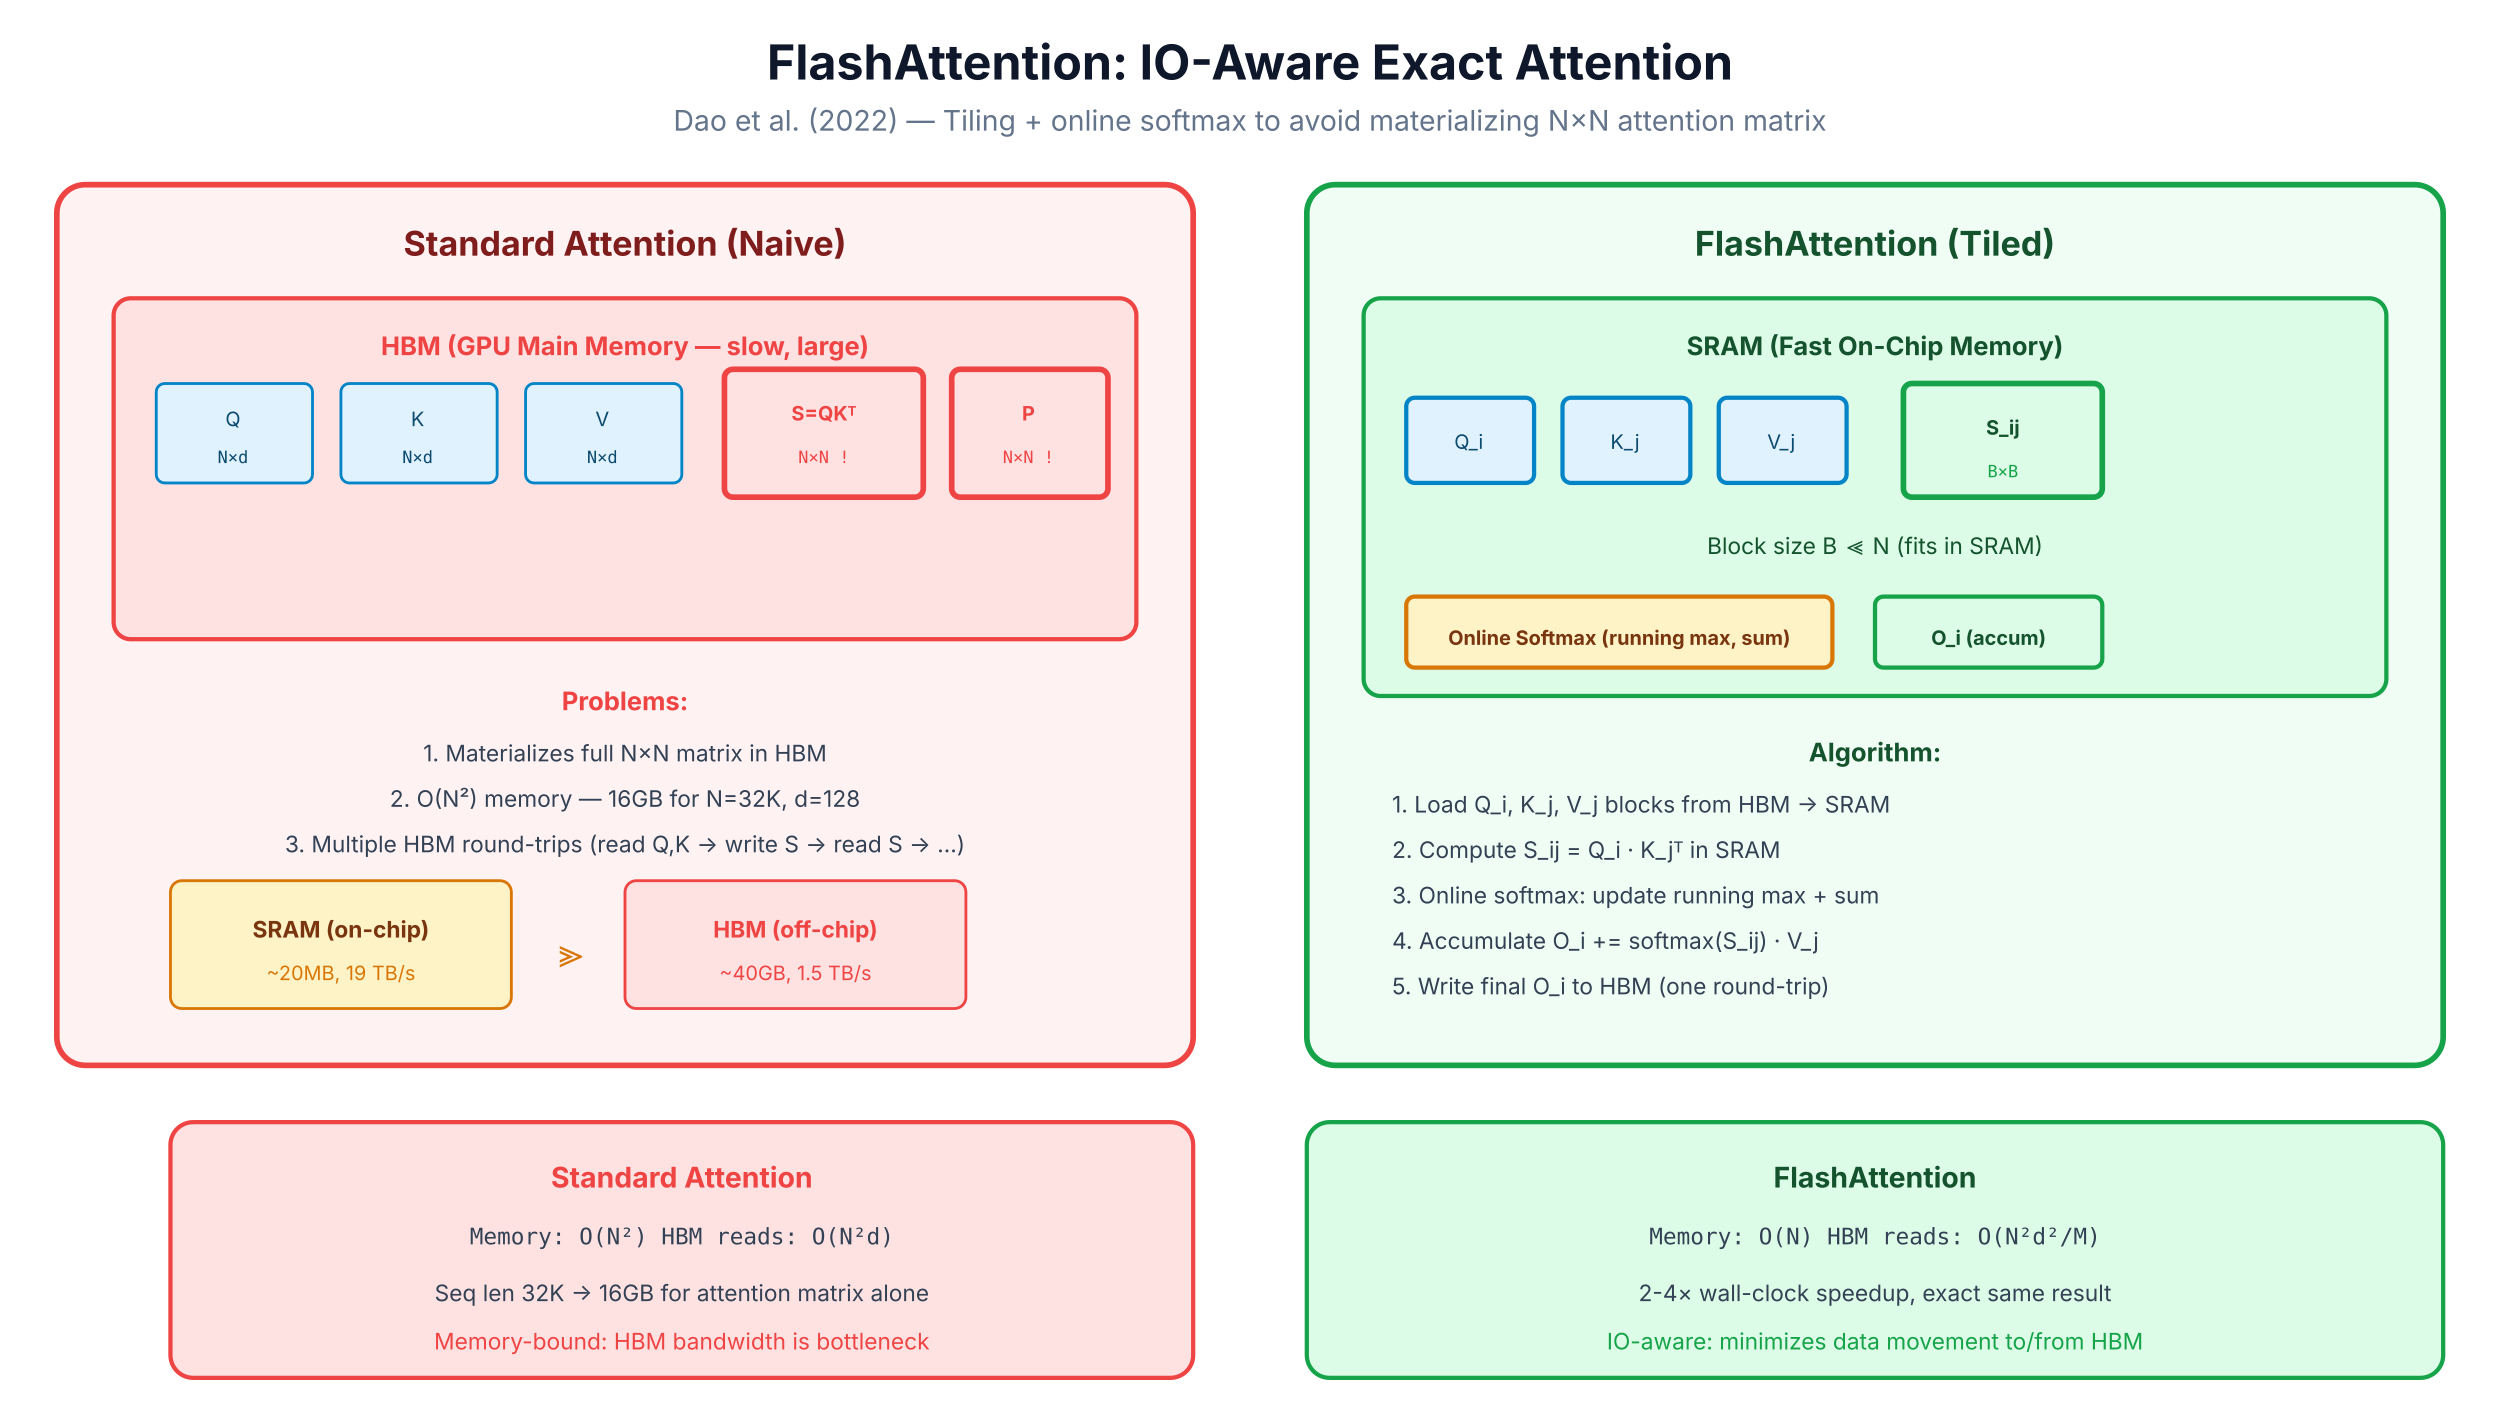
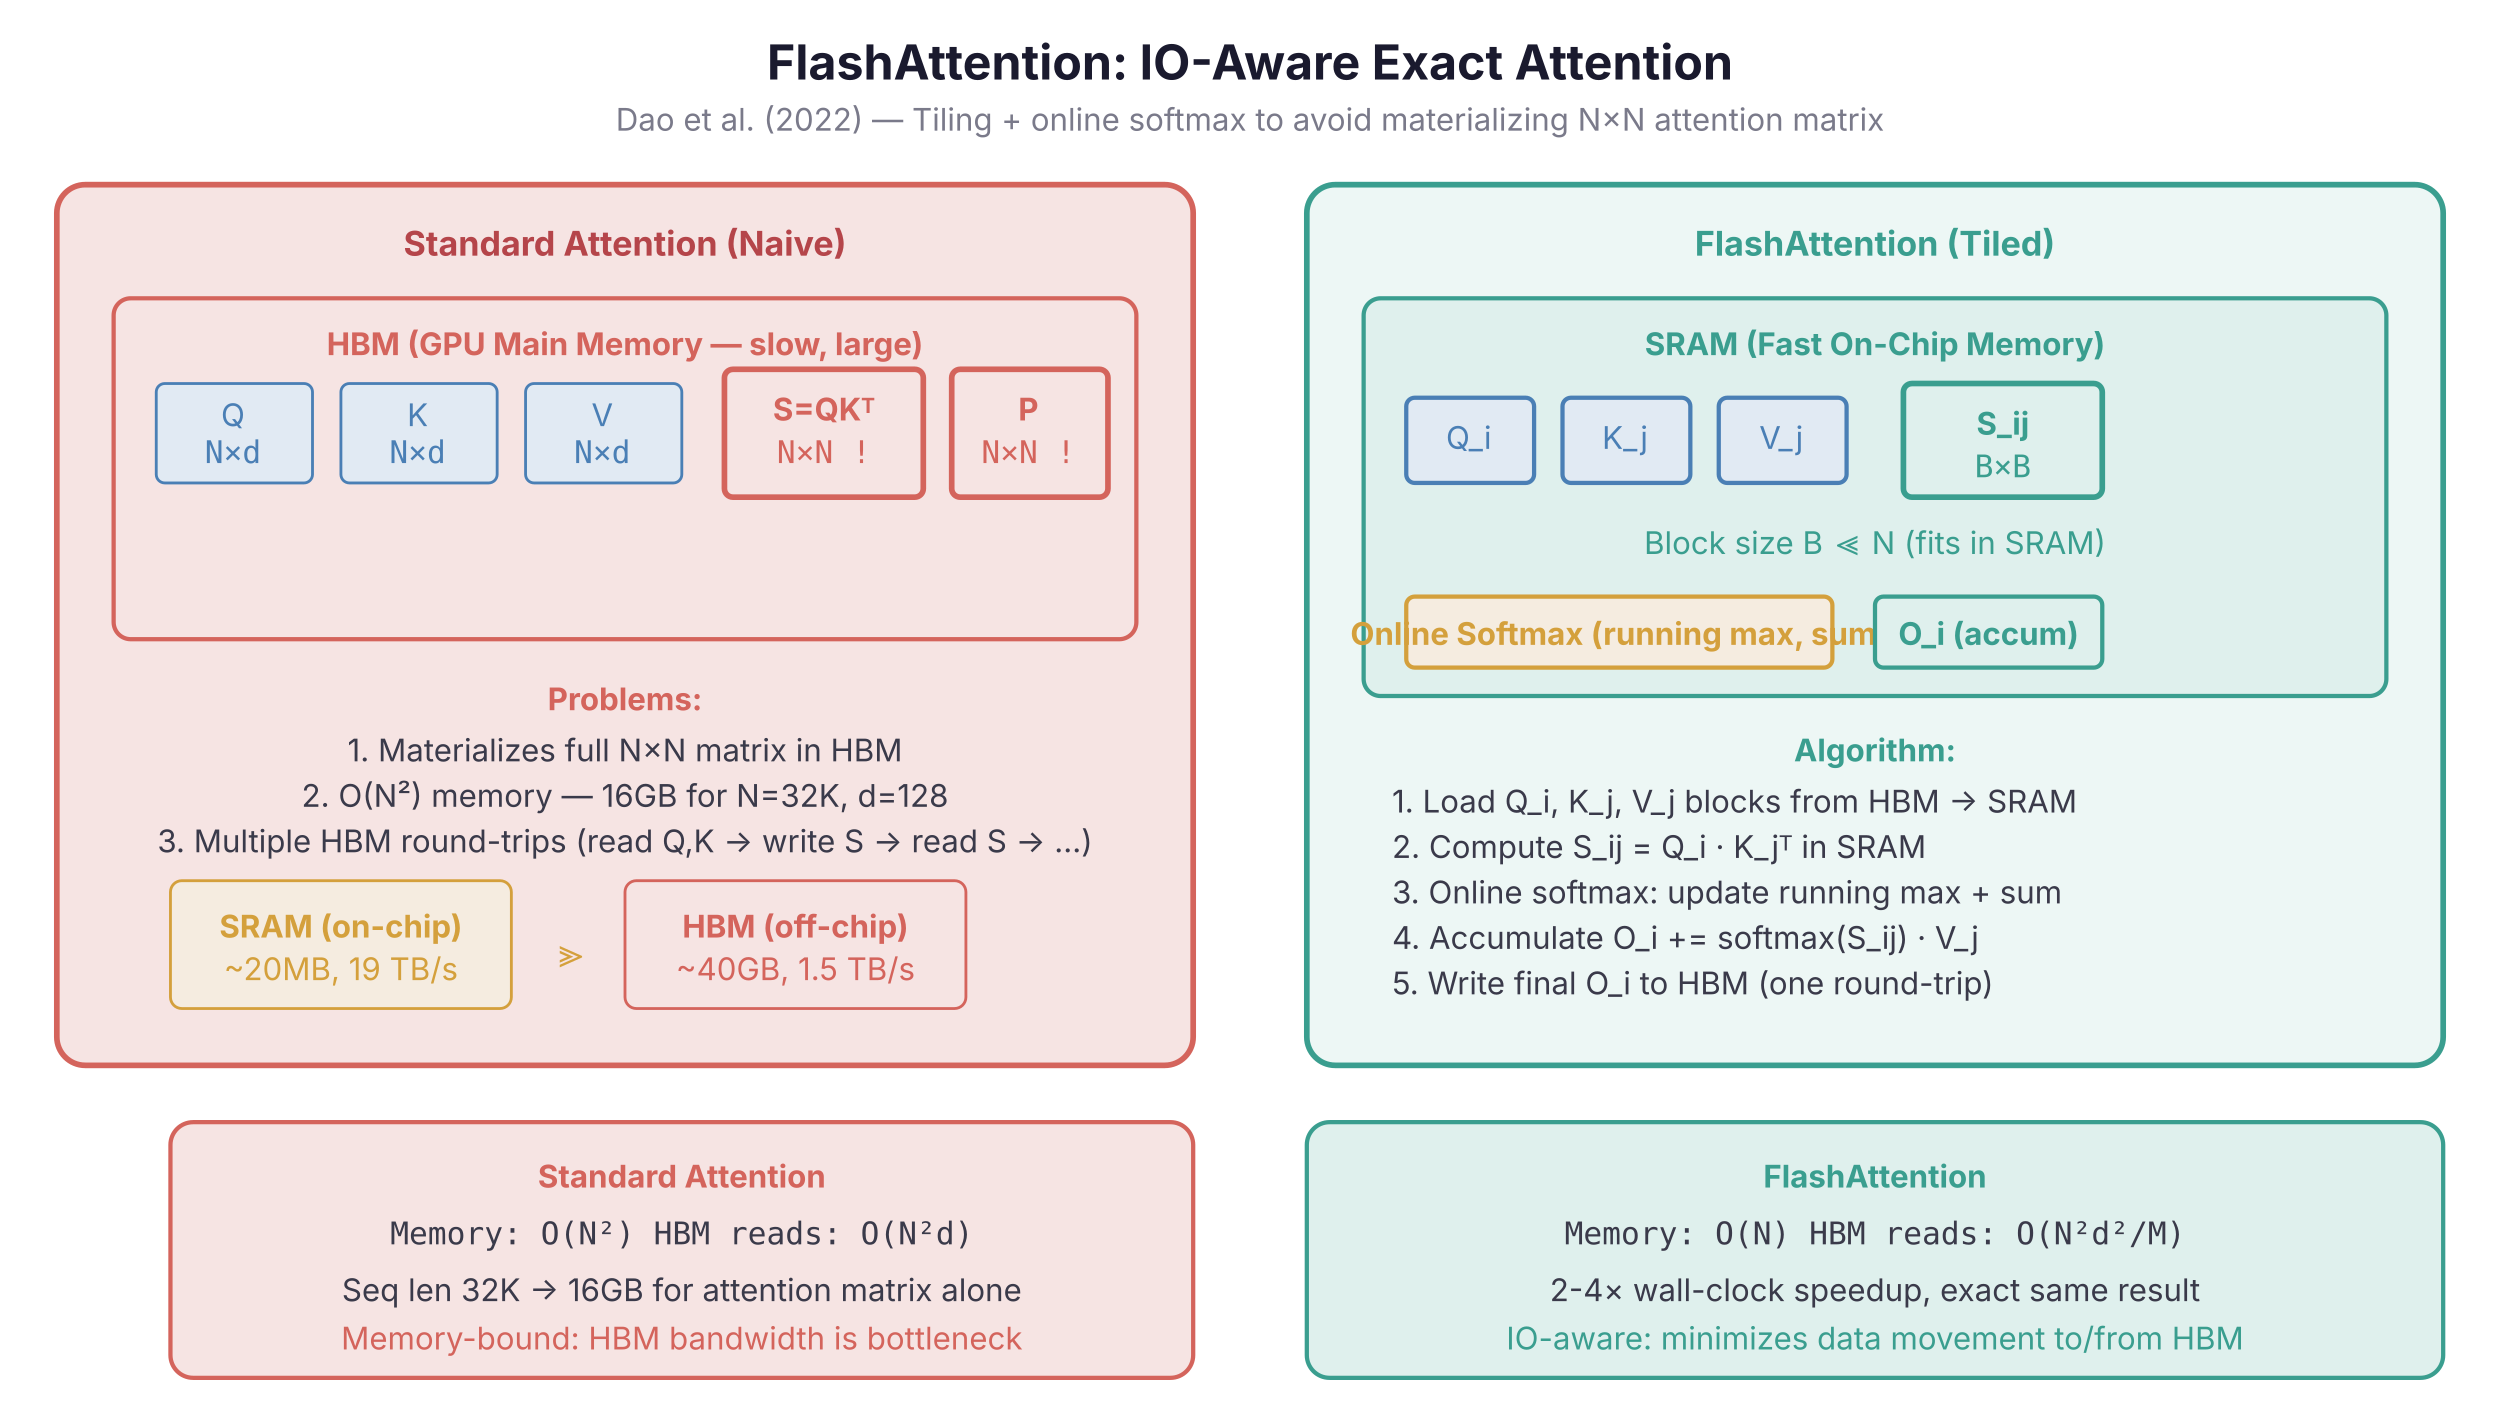
<svg xmlns="http://www.w3.org/2000/svg" viewBox="0 0 880 500" font-family="Inter, Helvetica, Arial, sans-serif">
  <defs>
    <marker id="a" markerWidth="8" markerHeight="6" refX="8" refY="3" orient="auto">
-       <path d="M0,0 L8,3 L0,6 Z" fill="#475569" />
+       <path d="M0,0 L8,3 L0,6 Z" fill="#4a4a5a" />
    </marker>
  </defs>
-   <text x="440" y="28" text-anchor="middle" font-size="17" font-weight="bold" fill="#0f172a">FlashAttention: IO-Aware Exact Attention</text>
-   <text x="440" y="46" text-anchor="middle" font-size="10" fill="#64748b">Dao et al. (2022) — Tiling + online softmax to avoid materializing N×N attention matrix</text>
-   <rect x="20" y="65" width="400" height="310" rx="10" fill="#fef2f2" stroke="#ef4444" stroke-width="2" />
-   <text x="220" y="90" text-anchor="middle" font-size="12" font-weight="bold" fill="#7f1d1d">Standard Attention (Naive)</text>
-   <rect x="40" y="105" width="360" height="120" rx="6" fill="#fee2e2" stroke="#ef4444" stroke-width="1.5" />
-   <text x="220" y="125" text-anchor="middle" font-size="9" font-weight="bold" fill="#ef4444">HBM (GPU Main Memory — slow, large)</text>
-   <rect x="55" y="135" width="55" height="35" rx="3" fill="#e0f2fe" stroke="#0284c7" stroke-width="1" />
-   <text x="82" y="150" text-anchor="middle" font-size="7" fill="#0c4a6e">Q</text>
-   <text x="82" y="163" text-anchor="middle" font-size="6" fill="#0c4a6e" font-family="'SF Mono', Consolas, monospace">N×d</text>
-   <rect x="120" y="135" width="55" height="35" rx="3" fill="#e0f2fe" stroke="#0284c7" stroke-width="1" />
-   <text x="147" y="150" text-anchor="middle" font-size="7" fill="#0c4a6e">K</text>
-   <text x="147" y="163" text-anchor="middle" font-size="6" fill="#0c4a6e" font-family="'SF Mono', Consolas, monospace">N×d</text>
-   <rect x="185" y="135" width="55" height="35" rx="3" fill="#e0f2fe" stroke="#0284c7" stroke-width="1" />
-   <text x="212" y="150" text-anchor="middle" font-size="7" fill="#0c4a6e">V</text>
-   <text x="212" y="163" text-anchor="middle" font-size="6" fill="#0c4a6e" font-family="'SF Mono', Consolas, monospace">N×d</text>
-   <rect x="255" y="130" width="70" height="45" rx="3" fill="#fee2e2" stroke="#ef4444" stroke-width="2" />
-   <text x="290" y="148" text-anchor="middle" font-size="7" font-weight="bold" fill="#ef4444">S=QKᵀ</text>
-   <text x="290" y="163" text-anchor="middle" font-size="6" fill="#ef4444" font-family="'SF Mono', Consolas, monospace">N×N !</text>
-   <rect x="335" y="130" width="55" height="45" rx="3" fill="#fee2e2" stroke="#ef4444" stroke-width="2" />
-   <text x="362" y="148" text-anchor="middle" font-size="7" font-weight="bold" fill="#ef4444">P</text>
-   <text x="362" y="163" text-anchor="middle" font-size="6" fill="#ef4444" font-family="'SF Mono', Consolas, monospace">N×N !</text>
-   <text x="220" y="250" text-anchor="middle" font-size="9" font-weight="bold" fill="#ef4444">Problems:</text>
-   <text x="220" y="268" text-anchor="middle" font-size="8" fill="#334155">1. Materializes full N×N matrix in HBM</text>
-   <text x="220" y="284" text-anchor="middle" font-size="8" fill="#334155">2. O(N²) memory — 16GB for N=32K, d=128</text>
-   <text x="220" y="300" text-anchor="middle" font-size="8" fill="#334155">3. Multiple HBM round-trips (read Q,K → write S → read S → ...)</text>
-   <rect x="60" y="310" width="120" height="45" rx="4" fill="#fef3c7" stroke="#d97706" stroke-width="1" />
-   <text x="120" y="330" text-anchor="middle" font-size="8" font-weight="bold" fill="#78350f">SRAM (on-chip)</text>
-   <text x="120" y="345" text-anchor="middle" font-size="7" fill="#d97706">~20MB, 19 TB/s</text>
-   <rect x="220" y="310" width="120" height="45" rx="4" fill="#fee2e2" stroke="#ef4444" stroke-width="1" />
-   <text x="280" y="330" text-anchor="middle" font-size="8" font-weight="bold" fill="#ef4444">HBM (off-chip)</text>
-   <text x="280" y="345" text-anchor="middle" font-size="7" fill="#ef4444">~40GB, 1.5 TB/s</text>
-   <text x="195" y="340" font-size="12" fill="#d97706">≫</text>
-   <rect x="460" y="65" width="400" height="310" rx="10" fill="#f0fdf4" stroke="#16a34a" stroke-width="2" />
-   <text x="660" y="90" text-anchor="middle" font-size="12" font-weight="bold" fill="#14532d">FlashAttention (Tiled)</text>
-   <rect x="480" y="105" width="360" height="140" rx="6" fill="#dcfce7" stroke="#16a34a" stroke-width="1.5" />
-   <text x="660" y="125" text-anchor="middle" font-size="9" font-weight="bold" fill="#14532d">SRAM (Fast On-Chip Memory)</text>
-   <rect x="495" y="140" width="45" height="30" rx="3" fill="#e0f2fe" stroke="#0284c7" stroke-width="1.5" />
-   <text x="517" y="158" text-anchor="middle" font-size="7" fill="#0c4a6e">Q_i</text>
-   <rect x="550" y="140" width="45" height="30" rx="3" fill="#e0f2fe" stroke="#0284c7" stroke-width="1.5" />
-   <text x="572" y="158" text-anchor="middle" font-size="7" fill="#0c4a6e">K_j</text>
-   <rect x="605" y="140" width="45" height="30" rx="3" fill="#e0f2fe" stroke="#0284c7" stroke-width="1.5" />
-   <text x="627" y="158" text-anchor="middle" font-size="7" fill="#0c4a6e">V_j</text>
-   <rect x="670" y="135" width="70" height="40" rx="3" fill="#dcfce7" stroke="#16a34a" stroke-width="2" />
-   <text x="705" y="153" text-anchor="middle" font-size="7" font-weight="bold" fill="#14532d">S_ij</text>
-   <text x="705" y="168" text-anchor="middle" font-size="6" fill="#16a34a" font-family="'SF Mono', Consolas, monospace">B×B</text>
-   <text x="660" y="195" text-anchor="middle" font-size="8" fill="#14532d">Block size B ≪ N (fits in SRAM)</text>
-   <rect x="495" y="210" width="150" height="25" rx="3" fill="#fef3c7" stroke="#d97706" stroke-width="1.5" />
-   <text x="570" y="227" text-anchor="middle" font-size="7" font-weight="bold" fill="#78350f">Online Softmax (running max, sum)</text>
-   <rect x="660" y="210" width="80" height="25" rx="3" fill="#dcfce7" stroke="#16a34a" stroke-width="1.5" />
-   <text x="700" y="227" text-anchor="middle" font-size="7" font-weight="bold" fill="#14532d">O_i (accum)</text>
-   <text x="660" y="268" text-anchor="middle" font-size="9" font-weight="bold" fill="#14532d">Algorithm:</text>
-   <text x="490" y="286" font-size="8" fill="#334155">1. Load Q_i, K_j, V_j blocks from HBM → SRAM</text>
-   <text x="490" y="302" font-size="8" fill="#334155">2. Compute S_ij = Q_i · K_jᵀ in SRAM</text>
-   <text x="490" y="318" font-size="8" fill="#334155">3. Online softmax: update running max + sum</text>
-   <text x="490" y="334" font-size="8" fill="#334155">4. Accumulate O_i += softmax(S_ij) · V_j</text>
-   <text x="490" y="350" font-size="8" fill="#334155">5. Write final O_i to HBM (one round-trip)</text>
-   <rect x="60" y="395" width="360" height="90" rx="8" fill="#fee2e2" stroke="#ef4444" stroke-width="1.5" />
-   <text x="240" y="418" text-anchor="middle" font-size="10" font-weight="bold" fill="#ef4444">Standard Attention</text>
-   <text x="240" y="438" text-anchor="middle" font-size="8" fill="#334155" font-family="'SF Mono', Consolas, monospace">Memory: O(N²)    HBM reads: O(N²d)</text>
-   <text x="240" y="458" text-anchor="middle" font-size="8" fill="#334155">Seq len 32K → 16GB for attention matrix alone</text>
-   <text x="240" y="475" text-anchor="middle" font-size="8" fill="#ef4444">Memory-bound: HBM bandwidth is bottleneck</text>
-   <rect x="460" y="395" width="400" height="90" rx="8" fill="#dcfce7" stroke="#16a34a" stroke-width="1.5" />
-   <text x="660" y="418" text-anchor="middle" font-size="10" font-weight="bold" fill="#14532d">FlashAttention</text>
-   <text x="660" y="438" text-anchor="middle" font-size="8" fill="#334155" font-family="'SF Mono', Consolas, monospace">Memory: O(N)     HBM reads: O(N²d²/M)</text>
-   <text x="660" y="458" text-anchor="middle" font-size="8" fill="#334155">2-4× wall-clock speedup, exact same result</text>
-   <text x="660" y="475" text-anchor="middle" font-size="8" fill="#16a34a">IO-aware: minimizes data movement to/from HBM</text>
+   <text x="440" y="28" text-anchor="middle" font-size="17" font-weight="bold" fill="#1a1a2e">FlashAttention: IO-Aware Exact Attention</text>
+   <text x="440" y="46" text-anchor="middle" font-size="11" fill="#7a7a8a">Dao et al. (2022) — Tiling + online softmax to avoid materializing N×N attention matrix</text>
+   <rect x="20" y="65" width="400" height="310" rx="10" fill="#f6e4e3" stroke="#d4645c" stroke-width="2" />
+   <text x="220" y="90" text-anchor="middle" font-size="12" font-weight="bold" fill="#b5454a">Standard Attention (Naive)</text>
+   <rect x="40" y="105" width="360" height="120" rx="6" fill="#f6e4e3" stroke="#d4645c" stroke-width="1.5" />
+   <text x="220" y="125" text-anchor="middle" font-size="11" font-weight="bold" fill="#d4645c">HBM (GPU Main Memory — slow, large)</text>
+   <rect x="55" y="135" width="55" height="35" rx="3" fill="#e1eaf3" stroke="#4a7fb5" stroke-width="1" />
+   <text x="82" y="150" text-anchor="middle" font-size="11" fill="#4a7fb5">Q</text>
+   <text x="82" y="163" text-anchor="middle" font-size="11" fill="#4a7fb5" font-family="'JetBrains Mono', 'Fira Code', monospace">N×d</text>
+   <rect x="120" y="135" width="55" height="35" rx="3" fill="#e1eaf3" stroke="#4a7fb5" stroke-width="1" />
+   <text x="147" y="150" text-anchor="middle" font-size="11" fill="#4a7fb5">K</text>
+   <text x="147" y="163" text-anchor="middle" font-size="11" fill="#4a7fb5" font-family="'JetBrains Mono', 'Fira Code', monospace">N×d</text>
+   <rect x="185" y="135" width="55" height="35" rx="3" fill="#e1eaf3" stroke="#4a7fb5" stroke-width="1" />
+   <text x="212" y="150" text-anchor="middle" font-size="11" fill="#4a7fb5">V</text>
+   <text x="212" y="163" text-anchor="middle" font-size="11" fill="#4a7fb5" font-family="'JetBrains Mono', 'Fira Code', monospace">N×d</text>
+   <rect x="255" y="130" width="70" height="45" rx="3" fill="#f6e4e3" stroke="#d4645c" stroke-width="2" />
+   <text x="290" y="148" text-anchor="middle" font-size="11" font-weight="bold" fill="#d4645c">S=QKᵀ</text>
+   <text x="290" y="163" text-anchor="middle" font-size="11" fill="#d4645c" font-family="'JetBrains Mono', 'Fira Code', monospace">N×N !</text>
+   <rect x="335" y="130" width="55" height="45" rx="3" fill="#f6e4e3" stroke="#d4645c" stroke-width="2" />
+   <text x="362" y="148" text-anchor="middle" font-size="11" font-weight="bold" fill="#d4645c">P</text>
+   <text x="362" y="163" text-anchor="middle" font-size="11" fill="#d4645c" font-family="'JetBrains Mono', 'Fira Code', monospace">N×N !</text>
+   <text x="220" y="250" text-anchor="middle" font-size="11" font-weight="bold" fill="#d4645c">Problems:</text>
+   <text x="220" y="268" text-anchor="middle" font-size="11" fill="#3a3a4a">1. Materializes full N×N matrix in HBM</text>
+   <text x="220" y="284" text-anchor="middle" font-size="11" fill="#3a3a4a">2. O(N²) memory — 16GB for N=32K, d=128</text>
+   <text x="220" y="300" text-anchor="middle" font-size="11" fill="#3a3a4a">3. Multiple HBM round-trips (read Q,K → write S → read S → ...)</text>
+   <rect x="60" y="310" width="120" height="45" rx="4" fill="#f5ece0" stroke="#d4a03c" stroke-width="1" />
+   <text x="120" y="330" text-anchor="middle" font-size="11" font-weight="bold" fill="#d4a03c">SRAM (on-chip)</text>
+   <text x="120" y="345" text-anchor="middle" font-size="11" fill="#d4a03c">~20MB, 19 TB/s</text>
+   <rect x="220" y="310" width="120" height="45" rx="4" fill="#f6e4e3" stroke="#d4645c" stroke-width="1" />
+   <text x="280" y="330" text-anchor="middle" font-size="11" font-weight="bold" fill="#d4645c">HBM (off-chip)</text>
+   <text x="280" y="345" text-anchor="middle" font-size="11" fill="#d4645c">~40GB, 1.5 TB/s</text>
+   <text x="195" y="340" font-size="12" fill="#d4a03c">≫</text>
+   <rect x="460" y="65" width="400" height="310" rx="10" fill="#edf7f5" stroke="#3a9e8f" stroke-width="2" />
+   <text x="660" y="90" text-anchor="middle" font-size="12" font-weight="bold" fill="#3a9e8f">FlashAttention (Tiled)</text>
+   <rect x="480" y="105" width="360" height="140" rx="6" fill="#dff0ed" stroke="#3a9e8f" stroke-width="1.5" />
+   <text x="660" y="125" text-anchor="middle" font-size="11" font-weight="bold" fill="#3a9e8f">SRAM (Fast On-Chip Memory)</text>
+   <rect x="495" y="140" width="45" height="30" rx="3" fill="#e1eaf3" stroke="#4a7fb5" stroke-width="1.5" />
+   <text x="517" y="158" text-anchor="middle" font-size="11" fill="#4a7fb5">Q_i</text>
+   <rect x="550" y="140" width="45" height="30" rx="3" fill="#e1eaf3" stroke="#4a7fb5" stroke-width="1.5" />
+   <text x="572" y="158" text-anchor="middle" font-size="11" fill="#4a7fb5">K_j</text>
+   <rect x="605" y="140" width="45" height="30" rx="3" fill="#e1eaf3" stroke="#4a7fb5" stroke-width="1.5" />
+   <text x="627" y="158" text-anchor="middle" font-size="11" fill="#4a7fb5">V_j</text>
+   <rect x="670" y="135" width="70" height="40" rx="3" fill="#dff0ed" stroke="#3a9e8f" stroke-width="2" />
+   <text x="705" y="153" text-anchor="middle" font-size="11" font-weight="bold" fill="#3a9e8f">S_ij</text>
+   <text x="705" y="168" text-anchor="middle" font-size="11" fill="#3a9e8f" font-family="'JetBrains Mono', 'Fira Code', monospace">B×B</text>
+   <text x="660" y="195" text-anchor="middle" font-size="11" fill="#3a9e8f">Block size B ≪ N (fits in SRAM)</text>
+   <rect x="495" y="210" width="150" height="25" rx="3" fill="#f5ece0" stroke="#d4a03c" stroke-width="1.5" />
+   <text x="570" y="227" text-anchor="middle" font-size="11" font-weight="bold" fill="#d4a03c">Online Softmax (running max, sum)</text>
+   <rect x="660" y="210" width="80" height="25" rx="3" fill="#dff0ed" stroke="#3a9e8f" stroke-width="1.5" />
+   <text x="700" y="227" text-anchor="middle" font-size="11" font-weight="bold" fill="#3a9e8f">O_i (accum)</text>
+   <text x="660" y="268" text-anchor="middle" font-size="11" font-weight="bold" fill="#3a9e8f">Algorithm:</text>
+   <text x="490" y="286" font-size="11" fill="#3a3a4a">1. Load Q_i, K_j, V_j blocks from HBM → SRAM</text>
+   <text x="490" y="302" font-size="11" fill="#3a3a4a">2. Compute S_ij = Q_i · K_jᵀ in SRAM</text>
+   <text x="490" y="318" font-size="11" fill="#3a3a4a">3. Online softmax: update running max + sum</text>
+   <text x="490" y="334" font-size="11" fill="#3a3a4a">4. Accumulate O_i += softmax(S_ij) · V_j</text>
+   <text x="490" y="350" font-size="11" fill="#3a3a4a">5. Write final O_i to HBM (one round-trip)</text>
+   <rect x="60" y="395" width="360" height="90" rx="8" fill="#f6e4e3" stroke="#d4645c" stroke-width="1.5" />
+   <text x="240" y="418" text-anchor="middle" font-size="11" font-weight="bold" fill="#d4645c">Standard Attention</text>
+   <text x="240" y="438" text-anchor="middle" font-size="11" fill="#3a3a4a" font-family="'JetBrains Mono', 'Fira Code', monospace">Memory: O(N²)    HBM reads: O(N²d)</text>
+   <text x="240" y="458" text-anchor="middle" font-size="11" fill="#3a3a4a">Seq len 32K → 16GB for attention matrix alone</text>
+   <text x="240" y="475" text-anchor="middle" font-size="11" fill="#d4645c">Memory-bound: HBM bandwidth is bottleneck</text>
+   <rect x="460" y="395" width="400" height="90" rx="8" fill="#dff0ed" stroke="#3a9e8f" stroke-width="1.5" />
+   <text x="660" y="418" text-anchor="middle" font-size="11" font-weight="bold" fill="#3a9e8f">FlashAttention</text>
+   <text x="660" y="438" text-anchor="middle" font-size="11" fill="#3a3a4a" font-family="'JetBrains Mono', 'Fira Code', monospace">Memory: O(N)     HBM reads: O(N²d²/M)</text>
+   <text x="660" y="458" text-anchor="middle" font-size="11" fill="#3a3a4a">2-4× wall-clock speedup, exact same result</text>
+   <text x="660" y="475" text-anchor="middle" font-size="11" fill="#3a9e8f">IO-aware: minimizes data movement to/from HBM</text>
</svg>
